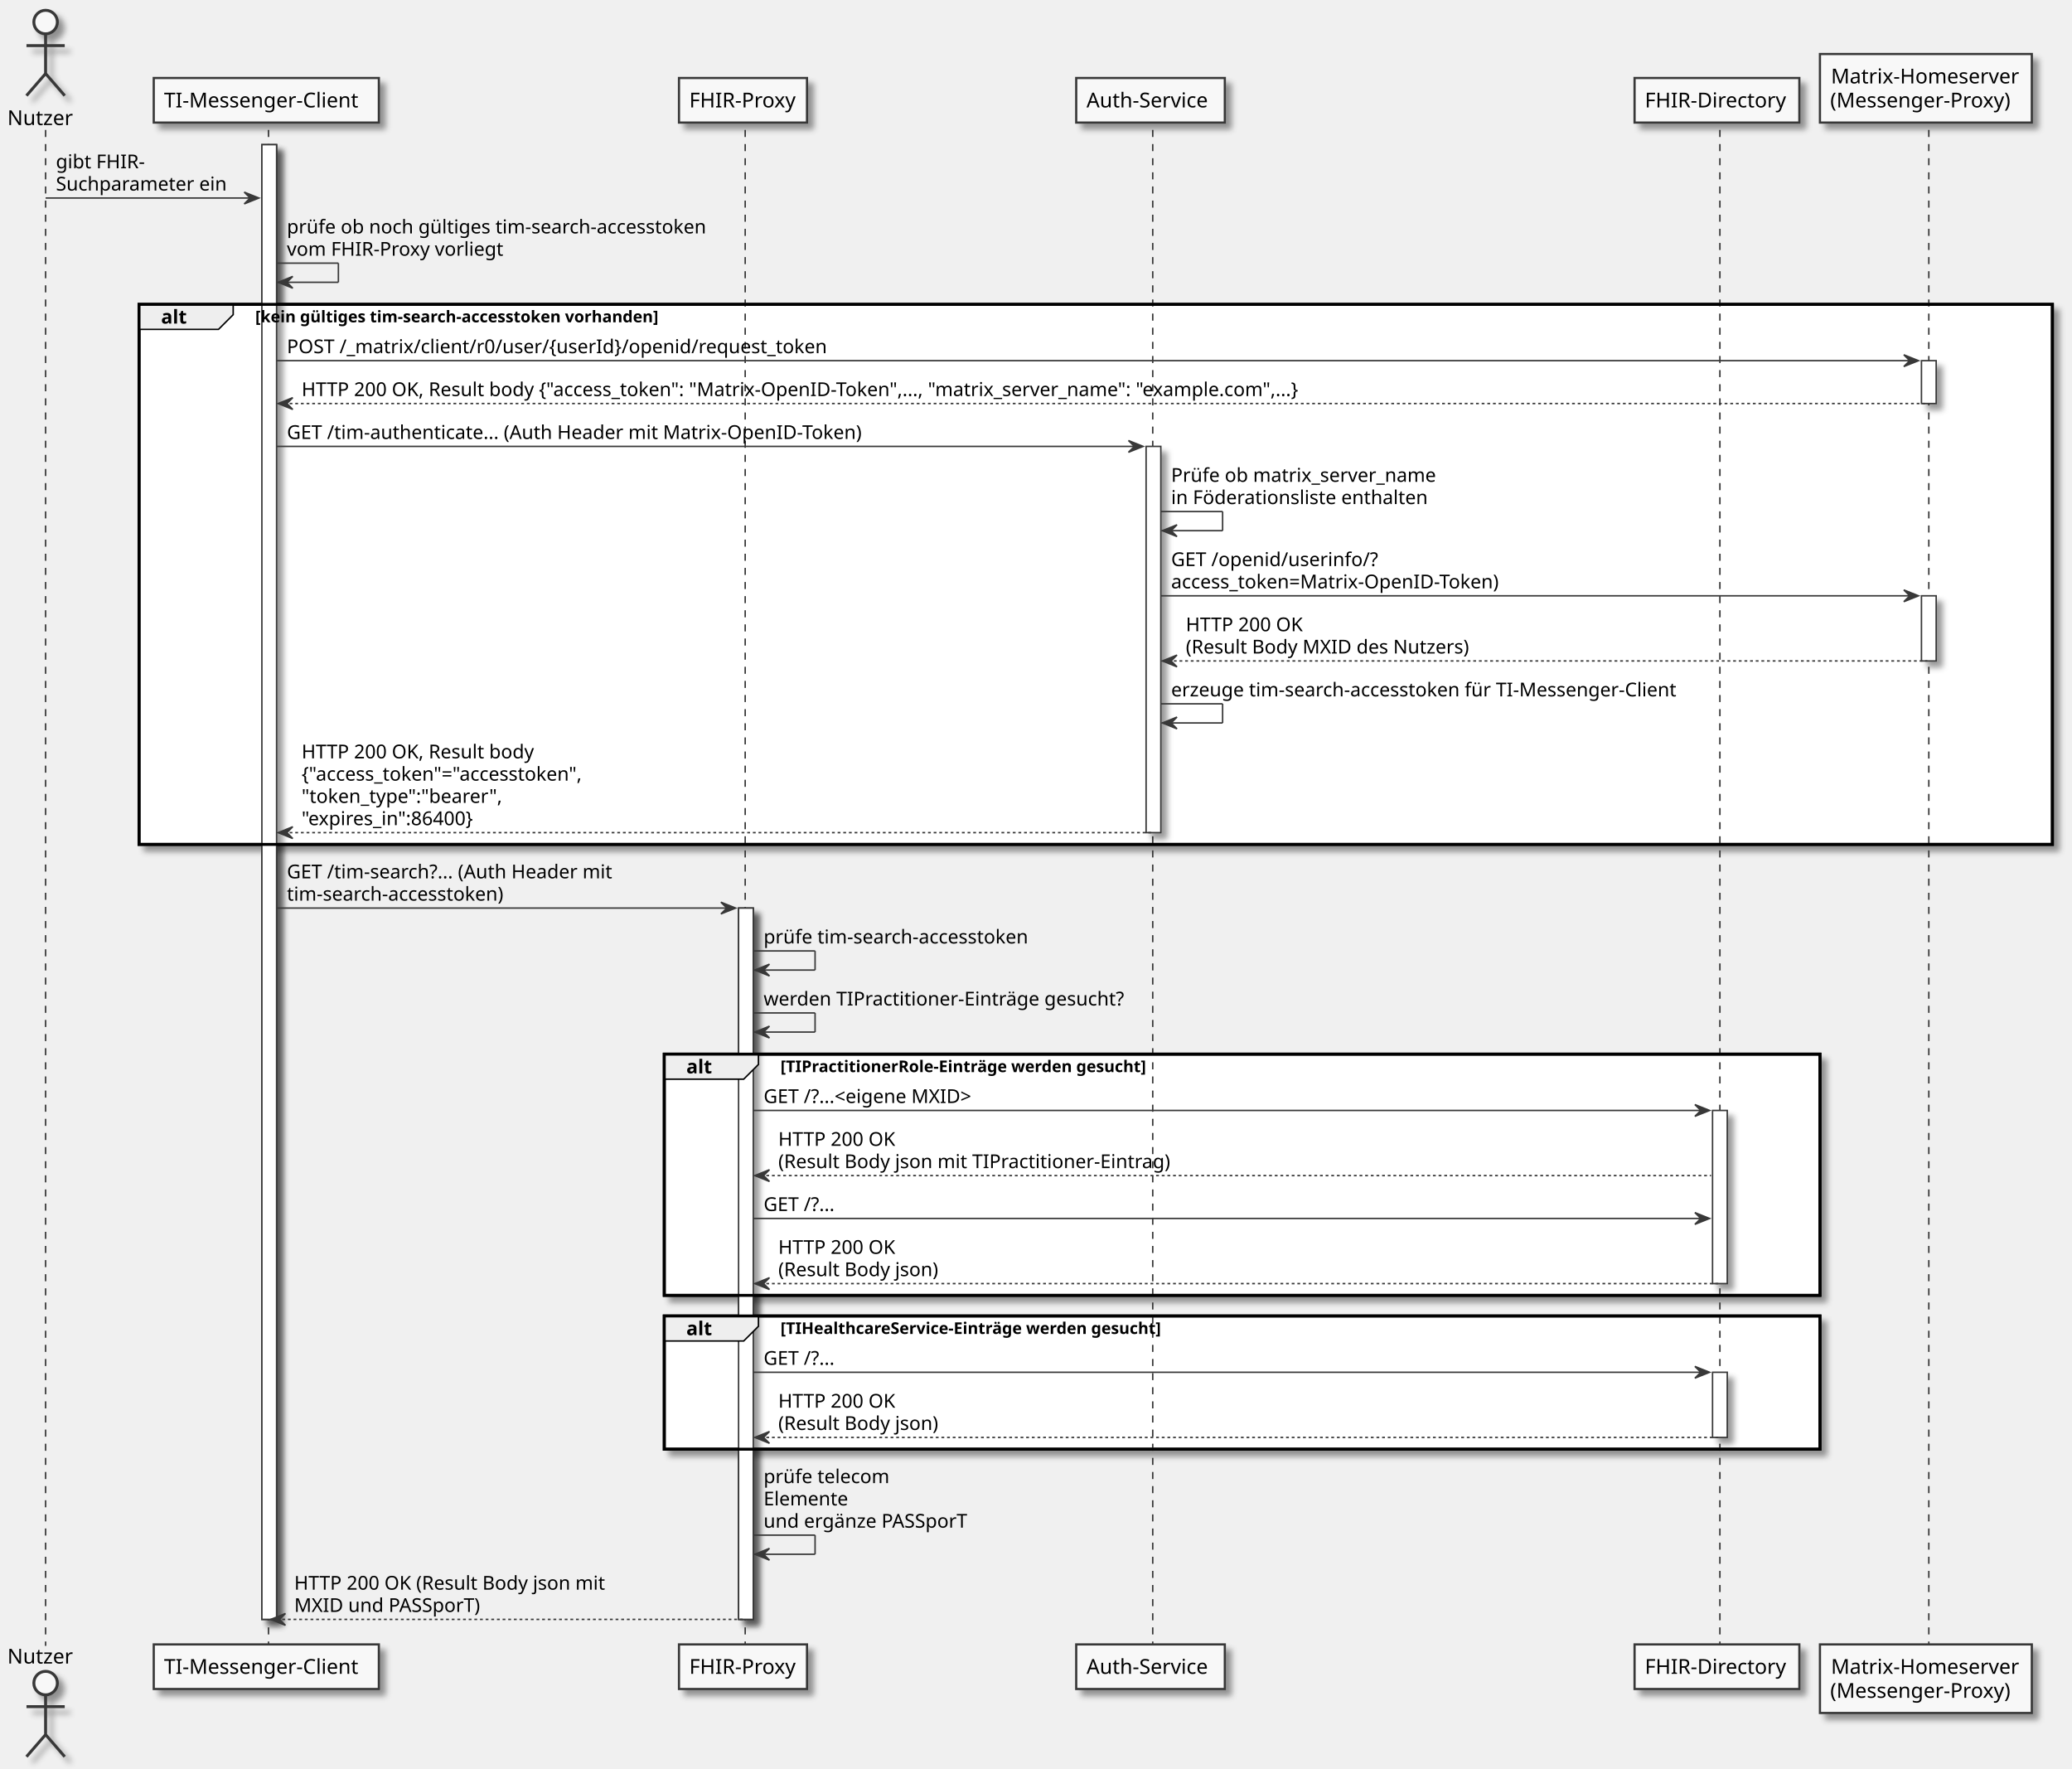
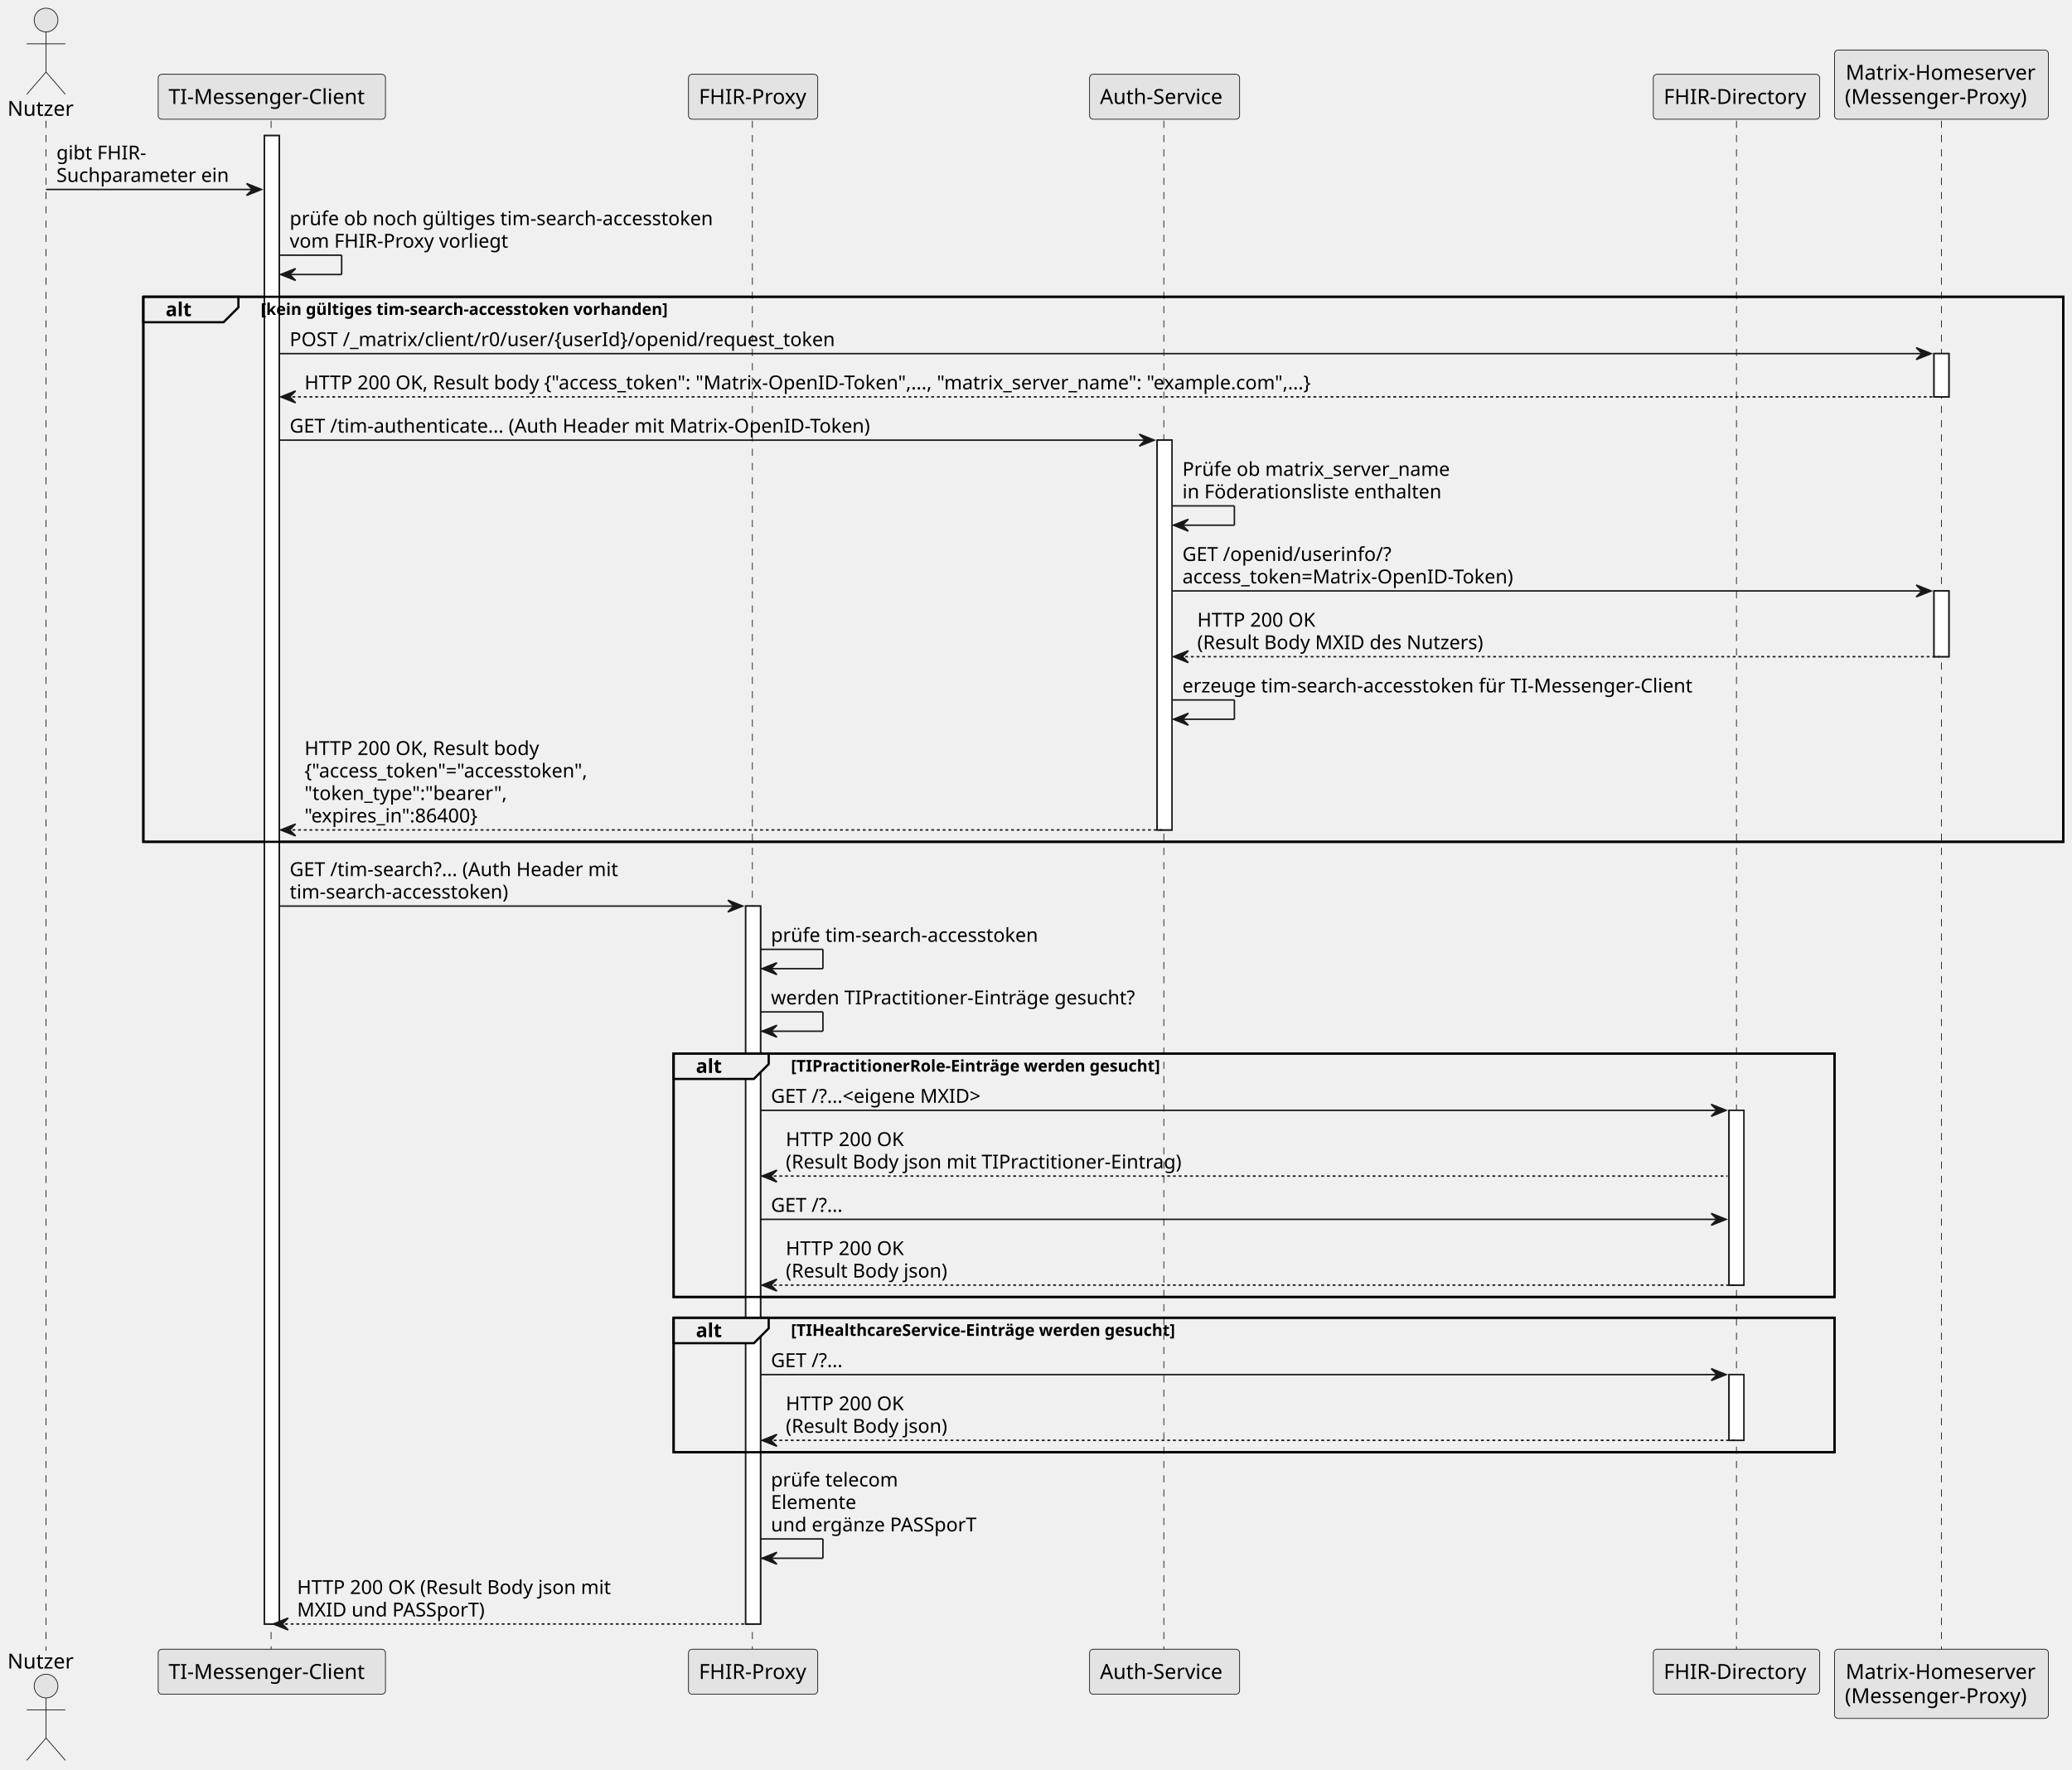
- <svg xmlns="http://www.w3.org/2000/svg" contentScriptType="application/ecmascript" contentStyleType="text/css" height="1252.083px" preserveAspectRatio="none" style="width:1467px;height:1252px;background:#FFFFFF;" version="1.1" viewBox="0 0 1467 1252" width="1467.708px" zoomAndPan="magnify">
-   <defs>
-     <filter height="300%" id="f52gjwbhbkz6g" width="300%" x="-1" y="-1">
-       <feGaussianBlur result="blurOut" stdDeviation="2.083" />
-       <feColorMatrix in="blurOut" result="blurOut2" type="matrix" values="0 0 0 0 0 0 0 0 0 0 0 0 0 0 0 0 0 0 .4 0" />
-       <feOffset dx="4.167" dy="4.167" in="blurOut2" result="blurOut3" />
-       <feBlend in="SourceGraphic" in2="blurOut3" mode="normal" />
-     </filter>
-   </defs>
+ <svg xmlns="http://www.w3.org/2000/svg" contentStyleType="text/css" height="1241.667px" preserveAspectRatio="none" style="width:1453px;height:1241px;background:#FFFFFF;" version="1.1" viewBox="0 0 1453 1241" width="1453.125px" zoomAndPan="magnify">
+   <defs />
  <g>
-     <rect fill="#FFFFFF" filter="url(#f52gjwbhbkz6g)" height="1043.937" style="stroke:#383838;stroke-width:1.042;" width="10.417" x="185.417" y="102.393" />
-     <rect fill="#FFFFFF" filter="url(#f52gjwbhbkz6g)" height="503.532" style="stroke:#383838;stroke-width:1.042;" width="10.417" x="522.917" y="642.798" />
-     <rect fill="#FFFFFF" filter="url(#f52gjwbhbkz6g)" height="273.397" style="stroke:#383838;stroke-width:1.042;" width="10.417" x="811.458" y="315.999" />
-     <rect fill="#FFFFFF" filter="url(#f52gjwbhbkz6g)" height="122.567" style="stroke:#383838;stroke-width:1.042;" width="10.417" x="1212.5" y="786.06" />
-     <rect fill="#FFFFFF" filter="url(#f52gjwbhbkz6g)" height="46.11" style="stroke:#383838;stroke-width:1.042;" width="10.417" x="1212.5" y="971.403" />
-     <rect fill="#FFFFFF" filter="url(#f52gjwbhbkz6g)" height="30.347" style="stroke:#383838;stroke-width:1.042;" width="10.417" x="1360.417" y="255.306" />
-     <rect fill="#FFFFFF" filter="url(#f52gjwbhbkz6g)" height="46.11" style="stroke:#383838;stroke-width:1.042;" width="10.417" x="1360.417" y="421.761" />
-     <rect fill="#FFFFFF" filter="url(#f52gjwbhbkz6g)" height="382.284" style="stroke:#000000;stroke-width:2.083;" width="1354.688" x="98.438" y="215.446" />
-     <rect fill="#FFFFFF" filter="url(#f52gjwbhbkz6g)" height="170.76" style="stroke:#000000;stroke-width:2.083;" width="818.229" x="470.312" y="746.199" />
-     <rect fill="#FFFFFF" filter="url(#f52gjwbhbkz6g)" height="94.303" style="stroke:#000000;stroke-width:2.083;" width="818.229" x="470.312" y="931.543" />
-     <line style="stroke:#383838;stroke-width:1.042;stroke-dasharray:5.0,5.0;" x1="32.292" x2="32.292" y1="91.976" y2="1165.08" />
-     <line style="stroke:#383838;stroke-width:1.042;stroke-dasharray:5.0,5.0;" x1="190.104" x2="190.104" y1="91.976" y2="1165.08" />
-     <line style="stroke:#383838;stroke-width:1.042;stroke-dasharray:5.0,5.0;" x1="527.604" x2="527.604" y1="91.976" y2="1165.08" />
-     <line style="stroke:#383838;stroke-width:1.042;stroke-dasharray:5.0,5.0;" x1="816.146" x2="816.146" y1="91.976" y2="1165.08" />
-     <line style="stroke:#383838;stroke-width:1.042;stroke-dasharray:5.0,5.0;" x1="1217.708" x2="1217.708" y1="91.976" y2="1165.08" />
-     <line style="stroke:#383838;stroke-width:1.042;stroke-dasharray:5.0,5.0;" x1="1365.625" x2="1365.625" y1="91.976" y2="1165.08" />
-     <text fill="#000000" font-family="sans-serif" font-size="14.583" lengthAdjust="spacing" textLength="47.917" x="5.208" y="88.537">Nutzer</text>
-     <ellipse cx="32.292" cy="15.625" fill="#F8F8F8" filter="url(#f52gjwbhbkz6g)" rx="8.333" ry="8.333" style="stroke:#383838;stroke-width:2.083;" />
-     <path d="M32.292,23.958 L32.292,52.083 M18.75,32.292 L45.833,32.292 M32.292,52.083 L18.75,67.708 M32.292,52.083 L45.833,67.708 " fill="none" filter="url(#f52gjwbhbkz6g)" style="stroke:#383838;stroke-width:2.083;" />
-     <text fill="#000000" font-family="sans-serif" font-size="14.583" lengthAdjust="spacing" textLength="47.917" x="5.208" y="1177.575">Nutzer</text>
-     <ellipse cx="32.292" cy="1191.431" fill="#F8F8F8" filter="url(#f52gjwbhbkz6g)" rx="8.333" ry="8.333" style="stroke:#383838;stroke-width:2.083;" />
-     <path d="M32.292,1199.764 L32.292,1227.889 M18.75,1208.097 L45.833,1208.097 M32.292,1227.889 L18.75,1243.514 M32.292,1227.889 L45.833,1243.514 " fill="none" filter="url(#f52gjwbhbkz6g)" style="stroke:#383838;stroke-width:2.083;" />
-     <rect fill="#F8F8F8" filter="url(#f52gjwbhbkz6g)" height="31.559" style="stroke:#383838;stroke-width:1.562;" width="159.375" x="108.854" y="55.208" />
-     <text fill="#000000" font-family="sans-serif" font-size="14.583" lengthAdjust="spacing" textLength="144.792" x="116.146" y="76.037">TI-Messenger-Client</text>
-     <rect fill="#F8F8F8" filter="url(#f52gjwbhbkz6g)" height="31.559" style="stroke:#383838;stroke-width:1.562;" width="159.375" x="108.854" y="1164.038" />
-     <text fill="#000000" font-family="sans-serif" font-size="14.583" lengthAdjust="spacing" textLength="144.792" x="116.146" y="1184.866">TI-Messenger-Client</text>
-     <rect fill="#F8F8F8" filter="url(#f52gjwbhbkz6g)" height="31.559" style="stroke:#383838;stroke-width:1.562;" width="90.625" x="480.729" y="55.208" />
-     <text fill="#000000" font-family="sans-serif" font-size="14.583" lengthAdjust="spacing" textLength="76.042" x="488.021" y="76.037">FHIR-Proxy</text>
-     <rect fill="#F8F8F8" filter="url(#f52gjwbhbkz6g)" height="31.559" style="stroke:#383838;stroke-width:1.562;" width="90.625" x="480.729" y="1164.038" />
-     <text fill="#000000" font-family="sans-serif" font-size="14.583" lengthAdjust="spacing" textLength="76.042" x="488.021" y="1184.866">FHIR-Proxy</text>
-     <rect fill="#F8F8F8" filter="url(#f52gjwbhbkz6g)" height="31.559" style="stroke:#383838;stroke-width:1.562;" width="105.208" x="761.979" y="55.208" />
-     <text fill="#000000" font-family="sans-serif" font-size="14.583" lengthAdjust="spacing" textLength="90.625" x="769.271" y="76.037">Auth-Service</text>
-     <rect fill="#F8F8F8" filter="url(#f52gjwbhbkz6g)" height="31.559" style="stroke:#383838;stroke-width:1.562;" width="105.208" x="761.979" y="1164.038" />
-     <text fill="#000000" font-family="sans-serif" font-size="14.583" lengthAdjust="spacing" textLength="90.625" x="769.271" y="1184.866">Auth-Service</text>
-     <rect fill="#F8F8F8" filter="url(#f52gjwbhbkz6g)" height="31.559" style="stroke:#383838;stroke-width:1.562;" width="116.667" x="1157.292" y="55.208" />
-     <text fill="#000000" font-family="sans-serif" font-size="14.583" lengthAdjust="spacing" textLength="102.083" x="1164.583" y="76.037">FHIR-Directory</text>
-     <rect fill="#F8F8F8" filter="url(#f52gjwbhbkz6g)" height="31.559" style="stroke:#383838;stroke-width:1.562;" width="116.667" x="1157.292" y="1164.038" />
-     <text fill="#000000" font-family="sans-serif" font-size="14.583" lengthAdjust="spacing" textLength="102.083" x="1164.583" y="1184.866">FHIR-Directory</text>
-     <rect fill="#F8F8F8" filter="url(#f52gjwbhbkz6g)" height="48.535" style="stroke:#383838;stroke-width:1.562;" width="150" x="1288.542" y="38.232" />
-     <text fill="#000000" font-family="sans-serif" font-size="14.583" lengthAdjust="spacing" textLength="134.375" x="1296.354" y="59.061">Matrix-Homeserver</text>
-     <text fill="#000000" font-family="sans-serif" font-size="14.583" lengthAdjust="spacing" textLength="135.417" x="1295.833" y="76.037">(Messenger-Proxy)</text>
-     <rect fill="#F8F8F8" filter="url(#f52gjwbhbkz6g)" height="48.535" style="stroke:#383838;stroke-width:1.562;" width="150" x="1288.542" y="1164.038" />
-     <text fill="#000000" font-family="sans-serif" font-size="14.583" lengthAdjust="spacing" textLength="134.375" x="1296.354" y="1184.866">Matrix-Homeserver</text>
-     <text fill="#000000" font-family="sans-serif" font-size="14.583" lengthAdjust="spacing" textLength="135.417" x="1295.833" y="1201.842">(Messenger-Proxy)</text>
-     <rect fill="#FFFFFF" filter="url(#f52gjwbhbkz6g)" height="1043.937" style="stroke:#383838;stroke-width:1.042;" width="10.417" x="185.417" y="102.393" />
-     <rect fill="#FFFFFF" filter="url(#f52gjwbhbkz6g)" height="503.532" style="stroke:#383838;stroke-width:1.042;" width="10.417" x="522.917" y="642.798" />
-     <rect fill="#FFFFFF" filter="url(#f52gjwbhbkz6g)" height="273.397" style="stroke:#383838;stroke-width:1.042;" width="10.417" x="811.458" y="315.999" />
-     <rect fill="#FFFFFF" filter="url(#f52gjwbhbkz6g)" height="122.567" style="stroke:#383838;stroke-width:1.042;" width="10.417" x="1212.5" y="786.06" />
-     <rect fill="#FFFFFF" filter="url(#f52gjwbhbkz6g)" height="46.11" style="stroke:#383838;stroke-width:1.042;" width="10.417" x="1212.5" y="971.403" />
-     <rect fill="#FFFFFF" filter="url(#f52gjwbhbkz6g)" height="30.347" style="stroke:#383838;stroke-width:1.042;" width="10.417" x="1360.417" y="255.306" />
-     <rect fill="#FFFFFF" filter="url(#f52gjwbhbkz6g)" height="46.11" style="stroke:#383838;stroke-width:1.042;" width="10.417" x="1360.417" y="421.761" />
-     <polygon fill="#383838" points="172.917,136.003,183.333,140.169,172.917,144.336,177.083,140.169" style="stroke:#383838;stroke-width:1.042;" />
-     <line style="stroke:#383838;stroke-width:1.042;" x1="32.292" x2="179.167" y1="140.169" y2="140.169" />
-     <text fill="#000000" font-family="sans-serif" font-size="13.542" lengthAdjust="spacing" textLength="63.542" x="39.583" y="119.129">gibt FHIR-</text>
-     <text fill="#000000" font-family="sans-serif" font-size="13.542" lengthAdjust="spacing" textLength="128.125" x="39.583" y="134.892">Suchparameter ein</text>
-     <line style="stroke:#383838;stroke-width:1.042;" x1="195.833" x2="239.583" y1="186.279" y2="186.279" />
-     <line style="stroke:#383838;stroke-width:1.042;" x1="239.583" x2="239.583" y1="186.279" y2="199.821" />
-     <line style="stroke:#383838;stroke-width:1.042;" x1="196.875" x2="239.583" y1="199.821" y2="199.821" />
-     <polygon fill="#383838" points="207.292,195.654,196.875,199.821,207.292,203.988,203.125,199.821" style="stroke:#383838;stroke-width:1.042;" />
-     <text fill="#000000" font-family="sans-serif" font-size="13.542" lengthAdjust="spacing" textLength="312.5" x="203.125" y="165.239">prüfe ob noch gültiges tim-search-accesstoken</text>
-     <text fill="#000000" font-family="sans-serif" font-size="13.542" lengthAdjust="spacing" textLength="157.292" x="203.125" y="181.002">vom FHIR-Proxy vorliegt</text>
-     <path d="M98.438,215.446 L165.104,215.446 L165.104,222.738 L154.688,233.154 L98.438,233.154 L98.438,215.446 " fill="#EEEEEE" style="stroke:#000000;stroke-width:1.042;" />
-     <rect fill="none" height="382.284" style="stroke:#000000;stroke-width:2.083;" width="1354.688" x="98.438" y="215.446" />
-     <text fill="#000000" font-family="sans-serif" font-size="13.542" font-weight="bold" lengthAdjust="spacing" textLength="19.792" x="114.062" y="229.057">alt</text>
-     <text fill="#000000" font-family="sans-serif" font-size="11.458" font-weight="bold" lengthAdjust="spacing" textLength="335.417" x="180.729" y="228.165">[kein gültiges tim-search-accesstoken vorhanden]</text>
-     <polygon fill="#383838" points="1347.917,251.139,1358.333,255.306,1347.917,259.473,1352.083,255.306" style="stroke:#383838;stroke-width:1.042;" />
-     <line style="stroke:#383838;stroke-width:1.042;" x1="195.833" x2="1354.167" y1="255.306" y2="255.306" />
-     <text fill="#000000" font-family="sans-serif" font-size="13.542" lengthAdjust="spacing" textLength="394.792" x="203.125" y="250.029">POST /_matrix/client/r0/user/{userId}/openid/request_token</text>
-     <polygon fill="#383838" points="207.292,281.486,196.875,285.653,207.292,289.819,203.125,285.653" style="stroke:#383838;stroke-width:1.042;" />
-     <line style="stroke:#383838;stroke-width:1.042;stroke-dasharray:2.0,2.0;" x1="201.042" x2="1364.583" y1="285.653" y2="285.653" />
-     <text fill="#000000" font-family="sans-serif" font-size="13.542" lengthAdjust="spacing" textLength="750" x="213.542" y="280.376">HTTP 200 OK, Result body {"access_token": "Matrix-OpenID-Token",..., "matrix_server_name": "example.com",...}</text>
-     <polygon fill="#383838" points="798.958,311.833,809.375,315.999,798.958,320.166,803.125,315.999" style="stroke:#383838;stroke-width:1.042;" />
-     <line style="stroke:#383838;stroke-width:1.042;" x1="195.833" x2="805.208" y1="315.999" y2="315.999" />
-     <text fill="#000000" font-family="sans-serif" font-size="13.542" lengthAdjust="spacing" textLength="427.083" x="203.125" y="310.722">GET /tim-authenticate... (Auth Header mit Matrix-OpenID-Token)</text>
-     <line style="stroke:#383838;stroke-width:1.042;" x1="821.875" x2="865.625" y1="362.109" y2="362.109" />
-     <line style="stroke:#383838;stroke-width:1.042;" x1="865.625" x2="865.625" y1="362.109" y2="375.651" />
-     <line style="stroke:#383838;stroke-width:1.042;" x1="822.917" x2="865.625" y1="375.651" y2="375.651" />
-     <polygon fill="#383838" points="833.333,371.484,822.917,375.651,833.333,379.818,829.167,375.651" style="stroke:#383838;stroke-width:1.042;" />
-     <text fill="#000000" font-family="sans-serif" font-size="13.542" lengthAdjust="spacing" textLength="196.875" x="829.167" y="341.069">Prüfe ob matrix_server_name</text>
-     <text fill="#000000" font-family="sans-serif" font-size="13.542" lengthAdjust="spacing" textLength="188.542" x="829.167" y="356.832">in Föderationsliste enthalten</text>
-     <polygon fill="#383838" points="1347.917,417.594,1358.333,421.761,1347.917,425.928,1352.083,421.761" style="stroke:#383838;stroke-width:1.042;" />
-     <line style="stroke:#383838;stroke-width:1.042;" x1="821.875" x2="1354.167" y1="421.761" y2="421.761" />
-     <text fill="#000000" font-family="sans-serif" font-size="13.542" lengthAdjust="spacing" textLength="147.917" x="829.167" y="400.721">GET /openid/userinfo/?</text>
-     <text fill="#000000" font-family="sans-serif" font-size="13.542" lengthAdjust="spacing" textLength="246.875" x="829.167" y="416.484">access_token=Matrix-OpenID-Token)</text>
-     <polygon fill="#383838" points="833.333,463.704,822.917,467.871,833.333,472.038,829.167,467.871" style="stroke:#383838;stroke-width:1.042;" />
-     <line style="stroke:#383838;stroke-width:1.042;stroke-dasharray:2.0,2.0;" x1="827.083" x2="1364.583" y1="467.871" y2="467.871" />
-     <text fill="#000000" font-family="sans-serif" font-size="13.542" lengthAdjust="spacing" textLength="85.417" x="839.583" y="446.831">HTTP 200 OK</text>
-     <text fill="#000000" font-family="sans-serif" font-size="13.542" lengthAdjust="spacing" textLength="210.417" x="839.583" y="462.594">(Result Body MXID des Nutzers)</text>
-     <line style="stroke:#383838;stroke-width:1.042;" x1="821.875" x2="865.625" y1="498.218" y2="498.218" />
-     <line style="stroke:#383838;stroke-width:1.042;" x1="865.625" x2="865.625" y1="498.218" y2="511.759" />
-     <line style="stroke:#383838;stroke-width:1.042;" x1="822.917" x2="865.625" y1="511.759" y2="511.759" />
-     <polygon fill="#383838" points="833.333,507.593,822.917,511.759,833.333,515.926,829.167,511.759" style="stroke:#383838;stroke-width:1.042;" />
-     <text fill="#000000" font-family="sans-serif" font-size="13.542" lengthAdjust="spacing" textLength="376.042" x="829.167" y="492.941">erzeuge tim-search-accesstoken für TI-Messenger-Client</text>
-     <polygon fill="#383838" points="207.292,585.23,196.875,589.396,207.292,593.563,203.125,589.396" style="stroke:#383838;stroke-width:1.042;" />
-     <line style="stroke:#383838;stroke-width:1.042;stroke-dasharray:2.0,2.0;" x1="201.042" x2="815.625" y1="589.396" y2="589.396" />
-     <text fill="#000000" font-family="sans-serif" font-size="13.542" lengthAdjust="spacing" textLength="170.833" x="213.542" y="536.829">HTTP 200 OK, Result body</text>
-     <text fill="#000000" font-family="sans-serif" font-size="13.542" lengthAdjust="spacing" textLength="218.75" x="213.542" y="552.592">{"access_token"="accesstoken",</text>
-     <text fill="#000000" font-family="sans-serif" font-size="13.542" lengthAdjust="spacing" textLength="146.875" x="213.542" y="568.356">"token_type":"bearer",</text>
-     <text fill="#000000" font-family="sans-serif" font-size="13.542" lengthAdjust="spacing" textLength="131.25" x="213.542" y="584.119">"expires_in":86400}</text>
-     <polygon fill="#383838" points="510.417,638.631,520.833,642.798,510.417,646.965,514.583,642.798" style="stroke:#383838;stroke-width:1.042;" />
-     <line style="stroke:#383838;stroke-width:1.042;" x1="195.833" x2="516.667" y1="642.798" y2="642.798" />
-     <text fill="#000000" font-family="sans-serif" font-size="13.542" lengthAdjust="spacing" textLength="245.833" x="203.125" y="621.758">GET /tim-search?... (Auth Header mit</text>
-     <text fill="#000000" font-family="sans-serif" font-size="13.542" lengthAdjust="spacing" textLength="165.625" x="203.125" y="637.521">tim-search-accesstoken)</text>
-     <line style="stroke:#383838;stroke-width:1.042;" x1="533.333" x2="577.083" y1="673.144" y2="673.144" />
-     <line style="stroke:#383838;stroke-width:1.042;" x1="577.083" x2="577.083" y1="673.144" y2="686.686" />
-     <line style="stroke:#383838;stroke-width:1.042;" x1="534.375" x2="577.083" y1="686.686" y2="686.686" />
-     <polygon fill="#383838" points="544.792,682.519,534.375,686.686,544.792,690.853,540.625,686.686" style="stroke:#383838;stroke-width:1.042;" />
-     <text fill="#000000" font-family="sans-serif" font-size="13.542" lengthAdjust="spacing" textLength="198.958" x="540.625" y="667.867">prüfe tim-search-accesstoken</text>
-     <line style="stroke:#383838;stroke-width:1.042;" x1="533.333" x2="577.083" y1="717.033" y2="717.033" />
-     <line style="stroke:#383838;stroke-width:1.042;" x1="577.083" x2="577.083" y1="717.033" y2="730.574" />
-     <line style="stroke:#383838;stroke-width:1.042;" x1="534.375" x2="577.083" y1="730.574" y2="730.574" />
-     <polygon fill="#383838" points="544.792,726.408,534.375,730.574,544.792,734.741,540.625,730.574" style="stroke:#383838;stroke-width:1.042;" />
-     <text fill="#000000" font-family="sans-serif" font-size="13.542" lengthAdjust="spacing" textLength="263.542" x="540.625" y="711.756">werden TIPractitioner-Einträge gesucht?</text>
-     <path d="M470.312,746.199 L536.979,746.199 L536.979,753.491 L526.562,763.908 L470.312,763.908 L470.312,746.199 " fill="#EEEEEE" style="stroke:#000000;stroke-width:1.042;" />
-     <rect fill="none" height="170.76" style="stroke:#000000;stroke-width:2.083;" width="818.229" x="470.312" y="746.199" />
-     <text fill="#000000" font-family="sans-serif" font-size="13.542" font-weight="bold" lengthAdjust="spacing" textLength="19.792" x="485.938" y="759.811">alt</text>
-     <text fill="#000000" font-family="sans-serif" font-size="11.458" font-weight="bold" lengthAdjust="spacing" textLength="303.125" x="552.604" y="758.919">[TIPractitionerRole-Einträge werden gesucht]</text>
-     <polygon fill="#383838" points="1200,781.893,1210.417,786.06,1200,790.226,1204.167,786.06" style="stroke:#383838;stroke-width:1.042;" />
-     <line style="stroke:#383838;stroke-width:1.042;" x1="533.333" x2="1206.25" y1="786.06" y2="786.06" />
-     <text fill="#000000" font-family="sans-serif" font-size="13.542" lengthAdjust="spacing" textLength="159.375" x="540.625" y="780.783">GET /?...&lt;eigene MXID&gt;</text>
-     <polygon fill="#383838" points="544.792,828.003,534.375,832.17,544.792,836.336,540.625,832.17" style="stroke:#383838;stroke-width:1.042;" />
-     <line style="stroke:#383838;stroke-width:1.042;stroke-dasharray:2.0,2.0;" x1="538.542" x2="1211.458" y1="832.17" y2="832.17" />
-     <text fill="#000000" font-family="sans-serif" font-size="13.542" lengthAdjust="spacing" textLength="85.417" x="551.042" y="811.129">HTTP 200 OK</text>
-     <text fill="#000000" font-family="sans-serif" font-size="13.542" lengthAdjust="spacing" textLength="288.542" x="551.042" y="826.893">(Result Body json mit TIPractitioner-Eintrag)</text>
-     <polygon fill="#383838" points="1200,858.35,1210.417,862.516,1200,866.683,1204.167,862.516" style="stroke:#383838;stroke-width:1.042;" />
-     <line style="stroke:#383838;stroke-width:1.042;" x1="533.333" x2="1206.25" y1="862.516" y2="862.516" />
-     <text fill="#000000" font-family="sans-serif" font-size="13.542" lengthAdjust="spacing" textLength="54.167" x="540.625" y="857.239">GET /?...</text>
-     <polygon fill="#383838" points="544.792,904.46,534.375,908.626,544.792,912.793,540.625,908.626" style="stroke:#383838;stroke-width:1.042;" />
-     <line style="stroke:#383838;stroke-width:1.042;stroke-dasharray:2.0,2.0;" x1="538.542" x2="1216.667" y1="908.626" y2="908.626" />
-     <text fill="#000000" font-family="sans-serif" font-size="13.542" lengthAdjust="spacing" textLength="85.417" x="551.042" y="887.586">HTTP 200 OK</text>
-     <text fill="#000000" font-family="sans-serif" font-size="13.542" lengthAdjust="spacing" textLength="119.792" x="551.042" y="903.349">(Result Body json)</text>
-     <path d="M470.312,931.543 L536.979,931.543 L536.979,938.835 L526.562,949.251 L470.312,949.251 L470.312,931.543 " fill="#EEEEEE" style="stroke:#000000;stroke-width:1.042;" />
-     <rect fill="none" height="94.303" style="stroke:#000000;stroke-width:2.083;" width="818.229" x="470.312" y="931.543" />
-     <text fill="#000000" font-family="sans-serif" font-size="13.542" font-weight="bold" lengthAdjust="spacing" textLength="19.792" x="485.938" y="945.154">alt</text>
-     <text fill="#000000" font-family="sans-serif" font-size="11.458" font-weight="bold" lengthAdjust="spacing" textLength="317.708" x="552.604" y="944.262">[TIHealthcareService-Einträge werden gesucht]</text>
-     <polygon fill="#383838" points="1200,967.236,1210.417,971.403,1200,975.57,1204.167,971.403" style="stroke:#383838;stroke-width:1.042;" />
-     <line style="stroke:#383838;stroke-width:1.042;" x1="533.333" x2="1206.25" y1="971.403" y2="971.403" />
-     <text fill="#000000" font-family="sans-serif" font-size="13.542" lengthAdjust="spacing" textLength="54.167" x="540.625" y="966.126">GET /?...</text>
-     <polygon fill="#383838" points="544.792,1013.346,534.375,1017.513,544.792,1021.68,540.625,1017.513" style="stroke:#383838;stroke-width:1.042;" />
-     <line style="stroke:#383838;stroke-width:1.042;stroke-dasharray:2.0,2.0;" x1="538.542" x2="1216.667" y1="1017.513" y2="1017.513" />
-     <text fill="#000000" font-family="sans-serif" font-size="13.542" lengthAdjust="spacing" textLength="85.417" x="551.042" y="996.473">HTTP 200 OK</text>
-     <text fill="#000000" font-family="sans-serif" font-size="13.542" lengthAdjust="spacing" textLength="119.792" x="551.042" y="1012.236">(Result Body json)</text>
-     <line style="stroke:#383838;stroke-width:1.042;" x1="533.333" x2="577.083" y1="1086.678" y2="1086.678" />
-     <line style="stroke:#383838;stroke-width:1.042;" x1="577.083" x2="577.083" y1="1086.678" y2="1100.22" />
-     <line style="stroke:#383838;stroke-width:1.042;" x1="534.375" x2="577.083" y1="1100.22" y2="1100.22" />
-     <polygon fill="#383838" points="544.792,1096.053,534.375,1100.22,544.792,1104.386,540.625,1100.22" style="stroke:#383838;stroke-width:1.042;" />
-     <text fill="#000000" font-family="sans-serif" font-size="13.542" lengthAdjust="spacing" textLength="92.708" x="540.625" y="1049.874">prüfe telecom</text>
-     <text fill="#000000" font-family="sans-serif" font-size="13.542" lengthAdjust="spacing" textLength="63.542" x="540.625" y="1065.638">Elemente</text>
-     <text fill="#000000" font-family="sans-serif" font-size="13.542" lengthAdjust="spacing" textLength="153.125" x="540.625" y="1081.401">und ergänze PASSporT</text>
-     <polygon fill="#383838" points="202.083,1142.163,191.667,1146.33,202.083,1150.496,197.917,1146.33" style="stroke:#383838;stroke-width:1.042;" />
-     <line style="stroke:#383838;stroke-width:1.042;stroke-dasharray:2.0,2.0;" x1="195.833" x2="527.083" y1="1146.33" y2="1146.33" />
-     <text fill="#000000" font-family="sans-serif" font-size="13.542" lengthAdjust="spacing" textLength="230.208" x="208.333" y="1125.289">HTTP 200 OK (Result Body json mit</text>
-     <text fill="#000000" font-family="sans-serif" font-size="13.542" lengthAdjust="spacing" textLength="137.5" x="208.333" y="1141.053">MXID und PASSporT)</text>
+     <rect fill="#FFFFFF" height="1043.937" style="stroke:#181818;stroke-width:1.042;" width="10.417" x="185.417" y="95.101" />
+     <rect fill="#FFFFFF" height="503.532" style="stroke:#181818;stroke-width:1.042;" width="10.417" x="522.917" y="635.506" />
+     <rect fill="#FFFFFF" height="273.397" style="stroke:#181818;stroke-width:1.042;" width="10.417" x="811.458" y="308.708" />
+     <rect fill="#FFFFFF" height="122.567" style="stroke:#181818;stroke-width:1.042;" width="10.417" x="1212.5" y="778.768" />
+     <rect fill="#FFFFFF" height="46.11" style="stroke:#181818;stroke-width:1.042;" width="10.417" x="1212.5" y="964.111" />
+     <rect fill="#FFFFFF" height="30.347" style="stroke:#181818;stroke-width:1.042;" width="10.417" x="1356.25" y="248.014" />
+     <rect fill="#FFFFFF" height="46.11" style="stroke:#181818;stroke-width:1.042;" width="10.417" x="1356.25" y="414.469" />
+     <rect height="382.284" style="stroke:#000000;stroke-width:1.562;fill:none;" width="1346.354" x="100.521" y="208.154" />
+     <rect height="170.76" style="stroke:#000000;stroke-width:1.562;fill:none;" width="814.062" x="472.396" y="738.908" />
+     <rect height="94.303" style="stroke:#000000;stroke-width:1.562;fill:none;" width="814.062" x="472.396" y="924.251" />
+     <line style="stroke:#181818;stroke-width:0.521;fill:none;stroke-dasharray:5.0,5.0;" x1="32.292" x2="32.292" y1="84.684" y2="1157.788" />
+     <line style="stroke:#181818;stroke-width:0.521;fill:none;stroke-dasharray:5.0,5.0;" x1="190.104" x2="190.104" y1="84.684" y2="1157.788" />
+     <line style="stroke:#181818;stroke-width:0.521;fill:none;stroke-dasharray:5.0,5.0;" x1="527.604" x2="527.604" y1="84.684" y2="1157.788" />
+     <line style="stroke:#181818;stroke-width:0.521;fill:none;stroke-dasharray:5.0,5.0;" x1="816.146" x2="816.146" y1="84.684" y2="1157.788" />
+     <line style="stroke:#181818;stroke-width:0.521;fill:none;stroke-dasharray:5.0,5.0;" x1="1217.708" x2="1217.708" y1="84.684" y2="1157.788" />
+     <line style="stroke:#181818;stroke-width:0.521;fill:none;stroke-dasharray:5.0,5.0;" x1="1361.458" x2="1361.458" y1="84.684" y2="1157.788" />
+     <text fill="#000000" font-family="sans-serif" font-size="14.583" lengthAdjust="spacing" textLength="47.917" x="5.208" y="81.245">Nutzer</text>
+     <ellipse cx="32.292" cy="14.062" fill="#E3E3E3" rx="8.333" ry="8.333" style="stroke:#181818;stroke-width:0.521;" />
+     <path d="M32.292,22.396 L32.292,50.521 M18.75,30.729 L45.833,30.729 M32.292,50.521 L18.75,66.146 M32.292,50.521 L45.833,66.146 " fill="none" style="stroke:#181818;stroke-width:0.521;" />
+     <text fill="#000000" font-family="sans-serif" font-size="14.583" lengthAdjust="spacing" textLength="47.917" x="5.208" y="1170.283">Nutzer</text>
+     <ellipse cx="32.292" cy="1182.576" fill="#E3E3E3" rx="8.333" ry="8.333" style="stroke:#181818;stroke-width:0.521;" />
+     <path d="M32.292,1190.91 L32.292,1219.035 M18.75,1199.243 L45.833,1199.243 M32.292,1219.035 L18.75,1234.66 M32.292,1219.035 L45.833,1234.66 " fill="none" style="stroke:#181818;stroke-width:0.521;" />
+     <rect fill="#E3E3E3" height="31.559" rx="2.604" ry="2.604" style="stroke:#181818;stroke-width:0.521;" width="159.375" x="110.938" y="52.083" />
+     <text fill="#000000" font-family="sans-serif" font-size="14.583" lengthAdjust="spacing" textLength="144.792" x="118.229" y="72.912">TI-Messenger-Client</text>
+     <rect fill="#E3E3E3" height="31.559" rx="2.604" ry="2.604" style="stroke:#181818;stroke-width:0.521;" width="159.375" x="110.938" y="1156.746" />
+     <text fill="#000000" font-family="sans-serif" font-size="14.583" lengthAdjust="spacing" textLength="144.792" x="118.229" y="1177.575">TI-Messenger-Client</text>
+     <rect fill="#E3E3E3" height="31.559" rx="2.604" ry="2.604" style="stroke:#181818;stroke-width:0.521;" width="90.625" x="482.812" y="52.083" />
+     <text fill="#000000" font-family="sans-serif" font-size="14.583" lengthAdjust="spacing" textLength="76.042" x="490.104" y="72.912">FHIR-Proxy</text>
+     <rect fill="#E3E3E3" height="31.559" rx="2.604" ry="2.604" style="stroke:#181818;stroke-width:0.521;" width="90.625" x="482.812" y="1156.746" />
+     <text fill="#000000" font-family="sans-serif" font-size="14.583" lengthAdjust="spacing" textLength="76.042" x="490.104" y="1177.575">FHIR-Proxy</text>
+     <rect fill="#E3E3E3" height="31.559" rx="2.604" ry="2.604" style="stroke:#181818;stroke-width:0.521;" width="105.208" x="764.062" y="52.083" />
+     <text fill="#000000" font-family="sans-serif" font-size="14.583" lengthAdjust="spacing" textLength="90.625" x="771.354" y="72.912">Auth-Service</text>
+     <rect fill="#E3E3E3" height="31.559" rx="2.604" ry="2.604" style="stroke:#181818;stroke-width:0.521;" width="105.208" x="764.062" y="1156.746" />
+     <text fill="#000000" font-family="sans-serif" font-size="14.583" lengthAdjust="spacing" textLength="90.625" x="771.354" y="1177.575">Auth-Service</text>
+     <rect fill="#E3E3E3" height="31.559" rx="2.604" ry="2.604" style="stroke:#181818;stroke-width:0.521;" width="116.667" x="1159.375" y="52.083" />
+     <text fill="#000000" font-family="sans-serif" font-size="14.583" lengthAdjust="spacing" textLength="102.083" x="1166.667" y="72.912">FHIR-Directory</text>
+     <rect fill="#E3E3E3" height="31.559" rx="2.604" ry="2.604" style="stroke:#181818;stroke-width:0.521;" width="116.667" x="1159.375" y="1156.746" />
+     <text fill="#000000" font-family="sans-serif" font-size="14.583" lengthAdjust="spacing" textLength="102.083" x="1166.667" y="1177.575">FHIR-Directory</text>
+     <rect fill="#E3E3E3" height="48.535" rx="2.604" ry="2.604" style="stroke:#181818;stroke-width:0.521;" width="150" x="1286.458" y="35.107" />
+     <text fill="#000000" font-family="sans-serif" font-size="14.583" lengthAdjust="spacing" textLength="134.375" x="1294.271" y="55.936">Matrix-Homeserver</text>
+     <text fill="#000000" font-family="sans-serif" font-size="14.583" lengthAdjust="spacing" textLength="135.417" x="1293.75" y="72.912">(Messenger-Proxy)</text>
+     <rect fill="#E3E3E3" height="48.535" rx="2.604" ry="2.604" style="stroke:#181818;stroke-width:0.521;" width="150" x="1286.458" y="1156.746" />
+     <text fill="#000000" font-family="sans-serif" font-size="14.583" lengthAdjust="spacing" textLength="134.375" x="1294.271" y="1177.575">Matrix-Homeserver</text>
+     <text fill="#000000" font-family="sans-serif" font-size="14.583" lengthAdjust="spacing" textLength="135.417" x="1293.75" y="1194.551">(Messenger-Proxy)</text>
+     <rect fill="#FFFFFF" height="1043.937" style="stroke:#181818;stroke-width:1.042;" width="10.417" x="185.417" y="95.101" />
+     <rect fill="#FFFFFF" height="503.532" style="stroke:#181818;stroke-width:1.042;" width="10.417" x="522.917" y="635.506" />
+     <rect fill="#FFFFFF" height="273.397" style="stroke:#181818;stroke-width:1.042;" width="10.417" x="811.458" y="308.708" />
+     <rect fill="#FFFFFF" height="122.567" style="stroke:#181818;stroke-width:1.042;" width="10.417" x="1212.5" y="778.768" />
+     <rect fill="#FFFFFF" height="46.11" style="stroke:#181818;stroke-width:1.042;" width="10.417" x="1212.5" y="964.111" />
+     <rect fill="#FFFFFF" height="30.347" style="stroke:#181818;stroke-width:1.042;" width="10.417" x="1356.25" y="248.014" />
+     <rect fill="#FFFFFF" height="46.11" style="stroke:#181818;stroke-width:1.042;" width="10.417" x="1356.25" y="414.469" />
+     <polygon fill="#181818" points="172.917,128.711,183.333,132.878,172.917,137.044,177.083,132.878" style="stroke:#181818;stroke-width:1.042;" />
+     <line style="stroke:#181818;stroke-width:1.042;" x1="32.292" x2="179.167" y1="132.878" y2="132.878" />
+     <text fill="#000000" font-family="sans-serif" font-size="13.542" lengthAdjust="spacing" textLength="63.542" x="39.583" y="111.837">gibt FHIR-</text>
+     <text fill="#000000" font-family="sans-serif" font-size="13.542" lengthAdjust="spacing" textLength="128.125" x="39.583" y="127.601">Suchparameter ein</text>
+     <line style="stroke:#181818;stroke-width:1.042;" x1="195.833" x2="239.583" y1="178.988" y2="178.988" />
+     <line style="stroke:#181818;stroke-width:1.042;" x1="239.583" x2="239.583" y1="178.988" y2="192.529" />
+     <line style="stroke:#181818;stroke-width:1.042;" x1="196.875" x2="239.583" y1="192.529" y2="192.529" />
+     <polygon fill="#181818" points="207.292,188.363,196.875,192.529,207.292,196.696,203.125,192.529" style="stroke:#181818;stroke-width:1.042;" />
+     <text fill="#000000" font-family="sans-serif" font-size="13.542" lengthAdjust="spacing" textLength="312.5" x="203.125" y="157.947">prüfe ob noch gültiges tim-search-accesstoken</text>
+     <text fill="#000000" font-family="sans-serif" font-size="13.542" lengthAdjust="spacing" textLength="157.292" x="203.125" y="173.711">vom FHIR-Proxy vorliegt</text>
+     <path d="M100.521,208.154 L167.188,208.154 L167.188,215.584 L156.771,226.001 L100.521,226.001 L100.521,208.154 " fill="#EEEEEE" style="stroke:#000000;stroke-width:1.562;" />
+     <rect fill="none" height="382.284" style="stroke:#000000;stroke-width:1.562;" width="1346.354" x="100.521" y="208.154" />
+     <text fill="#000000" font-family="sans-serif" font-size="13.542" font-weight="bold" lengthAdjust="spacing" textLength="19.792" x="116.146" y="221.766">alt</text>
+     <text fill="#000000" font-family="sans-serif" font-size="11.458" font-weight="bold" lengthAdjust="spacing" textLength="335.417" x="182.812" y="220.874">[kein gültiges tim-search-accesstoken vorhanden]</text>
+     <polygon fill="#181818" points="1343.75,243.848,1354.167,248.014,1343.75,252.181,1347.917,248.014" style="stroke:#181818;stroke-width:1.042;" />
+     <line style="stroke:#181818;stroke-width:1.042;" x1="195.833" x2="1350" y1="248.014" y2="248.014" />
+     <text fill="#000000" font-family="sans-serif" font-size="13.542" lengthAdjust="spacing" textLength="394.792" x="203.125" y="242.737">POST /_matrix/client/r0/user/{userId}/openid/request_token</text>
+     <polygon fill="#181818" points="207.292,274.194,196.875,278.361,207.292,282.528,203.125,278.361" style="stroke:#181818;stroke-width:1.042;" />
+     <line style="stroke:#181818;stroke-width:1.042;stroke-dasharray:2.0,2.0;" x1="201.042" x2="1360.417" y1="278.361" y2="278.361" />
+     <text fill="#000000" font-family="sans-serif" font-size="13.542" lengthAdjust="spacing" textLength="750" x="213.542" y="273.084">HTTP 200 OK, Result body {"access_token": "Matrix-OpenID-Token",..., "matrix_server_name": "example.com",...}</text>
+     <polygon fill="#181818" points="798.958,304.541,809.375,308.708,798.958,312.874,803.125,308.708" style="stroke:#181818;stroke-width:1.042;" />
+     <line style="stroke:#181818;stroke-width:1.042;" x1="195.833" x2="805.208" y1="308.708" y2="308.708" />
+     <text fill="#000000" font-family="sans-serif" font-size="13.542" lengthAdjust="spacing" textLength="427.083" x="203.125" y="303.431">GET /tim-authenticate... (Auth Header mit Matrix-OpenID-Token)</text>
+     <line style="stroke:#181818;stroke-width:1.042;" x1="821.875" x2="865.625" y1="354.818" y2="354.818" />
+     <line style="stroke:#181818;stroke-width:1.042;" x1="865.625" x2="865.625" y1="354.818" y2="368.359" />
+     <line style="stroke:#181818;stroke-width:1.042;" x1="822.917" x2="865.625" y1="368.359" y2="368.359" />
+     <polygon fill="#181818" points="833.333,364.193,822.917,368.359,833.333,372.526,829.167,368.359" style="stroke:#181818;stroke-width:1.042;" />
+     <text fill="#000000" font-family="sans-serif" font-size="13.542" lengthAdjust="spacing" textLength="196.875" x="829.167" y="333.777">Prüfe ob matrix_server_name</text>
+     <text fill="#000000" font-family="sans-serif" font-size="13.542" lengthAdjust="spacing" textLength="188.542" x="829.167" y="349.541">in Föderationsliste enthalten</text>
+     <polygon fill="#181818" points="1343.75,410.303,1354.167,414.469,1343.75,418.636,1347.917,414.469" style="stroke:#181818;stroke-width:1.042;" />
+     <line style="stroke:#181818;stroke-width:1.042;" x1="821.875" x2="1350" y1="414.469" y2="414.469" />
+     <text fill="#000000" font-family="sans-serif" font-size="13.542" lengthAdjust="spacing" textLength="147.917" x="829.167" y="393.429">GET /openid/userinfo/?</text>
+     <text fill="#000000" font-family="sans-serif" font-size="13.542" lengthAdjust="spacing" textLength="246.875" x="829.167" y="409.192">access_token=Matrix-OpenID-Token)</text>
+     <polygon fill="#181818" points="833.333,456.413,822.917,460.579,833.333,464.746,829.167,460.579" style="stroke:#181818;stroke-width:1.042;" />
+     <line style="stroke:#181818;stroke-width:1.042;stroke-dasharray:2.0,2.0;" x1="827.083" x2="1360.417" y1="460.579" y2="460.579" />
+     <text fill="#000000" font-family="sans-serif" font-size="13.542" lengthAdjust="spacing" textLength="85.417" x="839.583" y="439.539">HTTP 200 OK</text>
+     <text fill="#000000" font-family="sans-serif" font-size="13.542" lengthAdjust="spacing" textLength="210.417" x="839.583" y="455.302">(Result Body MXID des Nutzers)</text>
+     <line style="stroke:#181818;stroke-width:1.042;" x1="821.875" x2="865.625" y1="490.926" y2="490.926" />
+     <line style="stroke:#181818;stroke-width:1.042;" x1="865.625" x2="865.625" y1="490.926" y2="504.468" />
+     <line style="stroke:#181818;stroke-width:1.042;" x1="822.917" x2="865.625" y1="504.468" y2="504.468" />
+     <polygon fill="#181818" points="833.333,500.301,822.917,504.468,833.333,508.634,829.167,504.468" style="stroke:#181818;stroke-width:1.042;" />
+     <text fill="#000000" font-family="sans-serif" font-size="13.542" lengthAdjust="spacing" textLength="376.042" x="829.167" y="485.649">erzeuge tim-search-accesstoken für TI-Messenger-Client</text>
+     <polygon fill="#181818" points="207.292,577.938,196.875,582.105,207.292,586.271,203.125,582.105" style="stroke:#181818;stroke-width:1.042;" />
+     <line style="stroke:#181818;stroke-width:1.042;stroke-dasharray:2.0,2.0;" x1="201.042" x2="815.625" y1="582.105" y2="582.105" />
+     <text fill="#000000" font-family="sans-serif" font-size="13.542" lengthAdjust="spacing" textLength="170.833" x="213.542" y="529.538">HTTP 200 OK, Result body</text>
+     <text fill="#000000" font-family="sans-serif" font-size="13.542" lengthAdjust="spacing" textLength="218.75" x="213.542" y="545.301">{"access_token"="accesstoken",</text>
+     <text fill="#000000" font-family="sans-serif" font-size="13.542" lengthAdjust="spacing" textLength="146.875" x="213.542" y="561.064">"token_type":"bearer",</text>
+     <text fill="#000000" font-family="sans-serif" font-size="13.542" lengthAdjust="spacing" textLength="131.25" x="213.542" y="576.827">"expires_in":86400}</text>
+     <polygon fill="#181818" points="510.417,631.34,520.833,635.506,510.417,639.673,514.583,635.506" style="stroke:#181818;stroke-width:1.042;" />
+     <line style="stroke:#181818;stroke-width:1.042;" x1="195.833" x2="516.667" y1="635.506" y2="635.506" />
+     <text fill="#000000" font-family="sans-serif" font-size="13.542" lengthAdjust="spacing" textLength="245.833" x="203.125" y="614.466">GET /tim-search?... (Auth Header mit</text>
+     <text fill="#000000" font-family="sans-serif" font-size="13.542" lengthAdjust="spacing" textLength="165.625" x="203.125" y="630.229">tim-search-accesstoken)</text>
+     <line style="stroke:#181818;stroke-width:1.042;" x1="533.333" x2="577.083" y1="665.853" y2="665.853" />
+     <line style="stroke:#181818;stroke-width:1.042;" x1="577.083" x2="577.083" y1="665.853" y2="679.394" />
+     <line style="stroke:#181818;stroke-width:1.042;" x1="534.375" x2="577.083" y1="679.394" y2="679.394" />
+     <polygon fill="#181818" points="544.792,675.228,534.375,679.394,544.792,683.561,540.625,679.394" style="stroke:#181818;stroke-width:1.042;" />
+     <text fill="#000000" font-family="sans-serif" font-size="13.542" lengthAdjust="spacing" textLength="198.958" x="540.625" y="660.576">prüfe tim-search-accesstoken</text>
+     <line style="stroke:#181818;stroke-width:1.042;" x1="533.333" x2="577.083" y1="709.741" y2="709.741" />
+     <line style="stroke:#181818;stroke-width:1.042;" x1="577.083" x2="577.083" y1="709.741" y2="723.283" />
+     <line style="stroke:#181818;stroke-width:1.042;" x1="534.375" x2="577.083" y1="723.283" y2="723.283" />
+     <polygon fill="#181818" points="544.792,719.116,534.375,723.283,544.792,727.449,540.625,723.283" style="stroke:#181818;stroke-width:1.042;" />
+     <text fill="#000000" font-family="sans-serif" font-size="13.542" lengthAdjust="spacing" textLength="263.542" x="540.625" y="704.464">werden TIPractitioner-Einträge gesucht?</text>
+     <path d="M472.396,738.908 L539.062,738.908 L539.062,746.338 L528.646,756.755 L472.396,756.755 L472.396,738.908 " fill="#EEEEEE" style="stroke:#000000;stroke-width:1.562;" />
+     <rect fill="none" height="170.76" style="stroke:#000000;stroke-width:1.562;" width="814.062" x="472.396" y="738.908" />
+     <text fill="#000000" font-family="sans-serif" font-size="13.542" font-weight="bold" lengthAdjust="spacing" textLength="19.792" x="488.021" y="752.519">alt</text>
+     <text fill="#000000" font-family="sans-serif" font-size="11.458" font-weight="bold" lengthAdjust="spacing" textLength="303.125" x="554.688" y="751.627">[TIPractitionerRole-Einträge werden gesucht]</text>
+     <polygon fill="#181818" points="1200,774.601,1210.417,778.768,1200,782.935,1204.167,778.768" style="stroke:#181818;stroke-width:1.042;" />
+     <line style="stroke:#181818;stroke-width:1.042;" x1="533.333" x2="1206.25" y1="778.768" y2="778.768" />
+     <text fill="#000000" font-family="sans-serif" font-size="13.542" lengthAdjust="spacing" textLength="159.375" x="540.625" y="773.491">GET /?...&lt;eigene MXID&gt;</text>
+     <polygon fill="#181818" points="544.792,820.711,534.375,824.878,544.792,829.045,540.625,824.878" style="stroke:#181818;stroke-width:1.042;" />
+     <line style="stroke:#181818;stroke-width:1.042;stroke-dasharray:2.0,2.0;" x1="538.542" x2="1211.458" y1="824.878" y2="824.878" />
+     <text fill="#000000" font-family="sans-serif" font-size="13.542" lengthAdjust="spacing" textLength="85.417" x="551.042" y="803.838">HTTP 200 OK</text>
+     <text fill="#000000" font-family="sans-serif" font-size="13.542" lengthAdjust="spacing" textLength="288.542" x="551.042" y="819.601">(Result Body json mit TIPractitioner-Eintrag)</text>
+     <polygon fill="#181818" points="1200,851.058,1210.417,855.225,1200,859.391,1204.167,855.225" style="stroke:#181818;stroke-width:1.042;" />
+     <line style="stroke:#181818;stroke-width:1.042;" x1="533.333" x2="1206.25" y1="855.225" y2="855.225" />
+     <text fill="#000000" font-family="sans-serif" font-size="13.542" lengthAdjust="spacing" textLength="54.167" x="540.625" y="849.948">GET /?...</text>
+     <polygon fill="#181818" points="544.792,897.168,534.375,901.335,544.792,905.501,540.625,901.335" style="stroke:#181818;stroke-width:1.042;" />
+     <line style="stroke:#181818;stroke-width:1.042;stroke-dasharray:2.0,2.0;" x1="538.542" x2="1216.667" y1="901.335" y2="901.335" />
+     <text fill="#000000" font-family="sans-serif" font-size="13.542" lengthAdjust="spacing" textLength="85.417" x="551.042" y="880.294">HTTP 200 OK</text>
+     <text fill="#000000" font-family="sans-serif" font-size="13.542" lengthAdjust="spacing" textLength="119.792" x="551.042" y="896.058">(Result Body json)</text>
+     <path d="M472.396,924.251 L539.062,924.251 L539.062,931.681 L528.646,942.098 L472.396,942.098 L472.396,924.251 " fill="#EEEEEE" style="stroke:#000000;stroke-width:1.562;" />
+     <rect fill="none" height="94.303" style="stroke:#000000;stroke-width:1.562;" width="814.062" x="472.396" y="924.251" />
+     <text fill="#000000" font-family="sans-serif" font-size="13.542" font-weight="bold" lengthAdjust="spacing" textLength="19.792" x="488.021" y="937.863">alt</text>
+     <text fill="#000000" font-family="sans-serif" font-size="11.458" font-weight="bold" lengthAdjust="spacing" textLength="317.708" x="554.688" y="936.971">[TIHealthcareService-Einträge werden gesucht]</text>
+     <polygon fill="#181818" points="1200,959.945,1210.417,964.111,1200,968.278,1204.167,964.111" style="stroke:#181818;stroke-width:1.042;" />
+     <line style="stroke:#181818;stroke-width:1.042;" x1="533.333" x2="1206.25" y1="964.111" y2="964.111" />
+     <text fill="#000000" font-family="sans-serif" font-size="13.542" lengthAdjust="spacing" textLength="54.167" x="540.625" y="958.834">GET /?...</text>
+     <polygon fill="#181818" points="544.792,1006.055,534.375,1010.221,544.792,1014.388,540.625,1010.221" style="stroke:#181818;stroke-width:1.042;" />
+     <line style="stroke:#181818;stroke-width:1.042;stroke-dasharray:2.0,2.0;" x1="538.542" x2="1216.667" y1="1010.221" y2="1010.221" />
+     <text fill="#000000" font-family="sans-serif" font-size="13.542" lengthAdjust="spacing" textLength="85.417" x="551.042" y="989.181">HTTP 200 OK</text>
+     <text fill="#000000" font-family="sans-serif" font-size="13.542" lengthAdjust="spacing" textLength="119.792" x="551.042" y="1004.944">(Result Body json)</text>
+     <line style="stroke:#181818;stroke-width:1.042;" x1="533.333" x2="577.083" y1="1079.386" y2="1079.386" />
+     <line style="stroke:#181818;stroke-width:1.042;" x1="577.083" x2="577.083" y1="1079.386" y2="1092.928" />
+     <line style="stroke:#181818;stroke-width:1.042;" x1="534.375" x2="577.083" y1="1092.928" y2="1092.928" />
+     <polygon fill="#181818" points="544.792,1088.761,534.375,1092.928,544.792,1097.095,540.625,1092.928" style="stroke:#181818;stroke-width:1.042;" />
+     <text fill="#000000" font-family="sans-serif" font-size="13.542" lengthAdjust="spacing" textLength="92.708" x="540.625" y="1042.583">prüfe telecom</text>
+     <text fill="#000000" font-family="sans-serif" font-size="13.542" lengthAdjust="spacing" textLength="63.542" x="540.625" y="1058.346">Elemente</text>
+     <text fill="#000000" font-family="sans-serif" font-size="13.542" lengthAdjust="spacing" textLength="153.125" x="540.625" y="1074.109">und ergänze PASSporT</text>
+     <polygon fill="#181818" points="202.083,1134.871,191.667,1139.038,202.083,1143.205,197.917,1139.038" style="stroke:#181818;stroke-width:1.042;" />
+     <line style="stroke:#181818;stroke-width:1.042;stroke-dasharray:2.0,2.0;" x1="195.833" x2="527.083" y1="1139.038" y2="1139.038" />
+     <text fill="#000000" font-family="sans-serif" font-size="13.542" lengthAdjust="spacing" textLength="230.208" x="208.333" y="1117.998">HTTP 200 OK (Result Body json mit</text>
+     <text fill="#000000" font-family="sans-serif" font-size="13.542" lengthAdjust="spacing" textLength="137.5" x="208.333" y="1133.761">MXID und PASSporT)</text>
  </g>
</svg>
